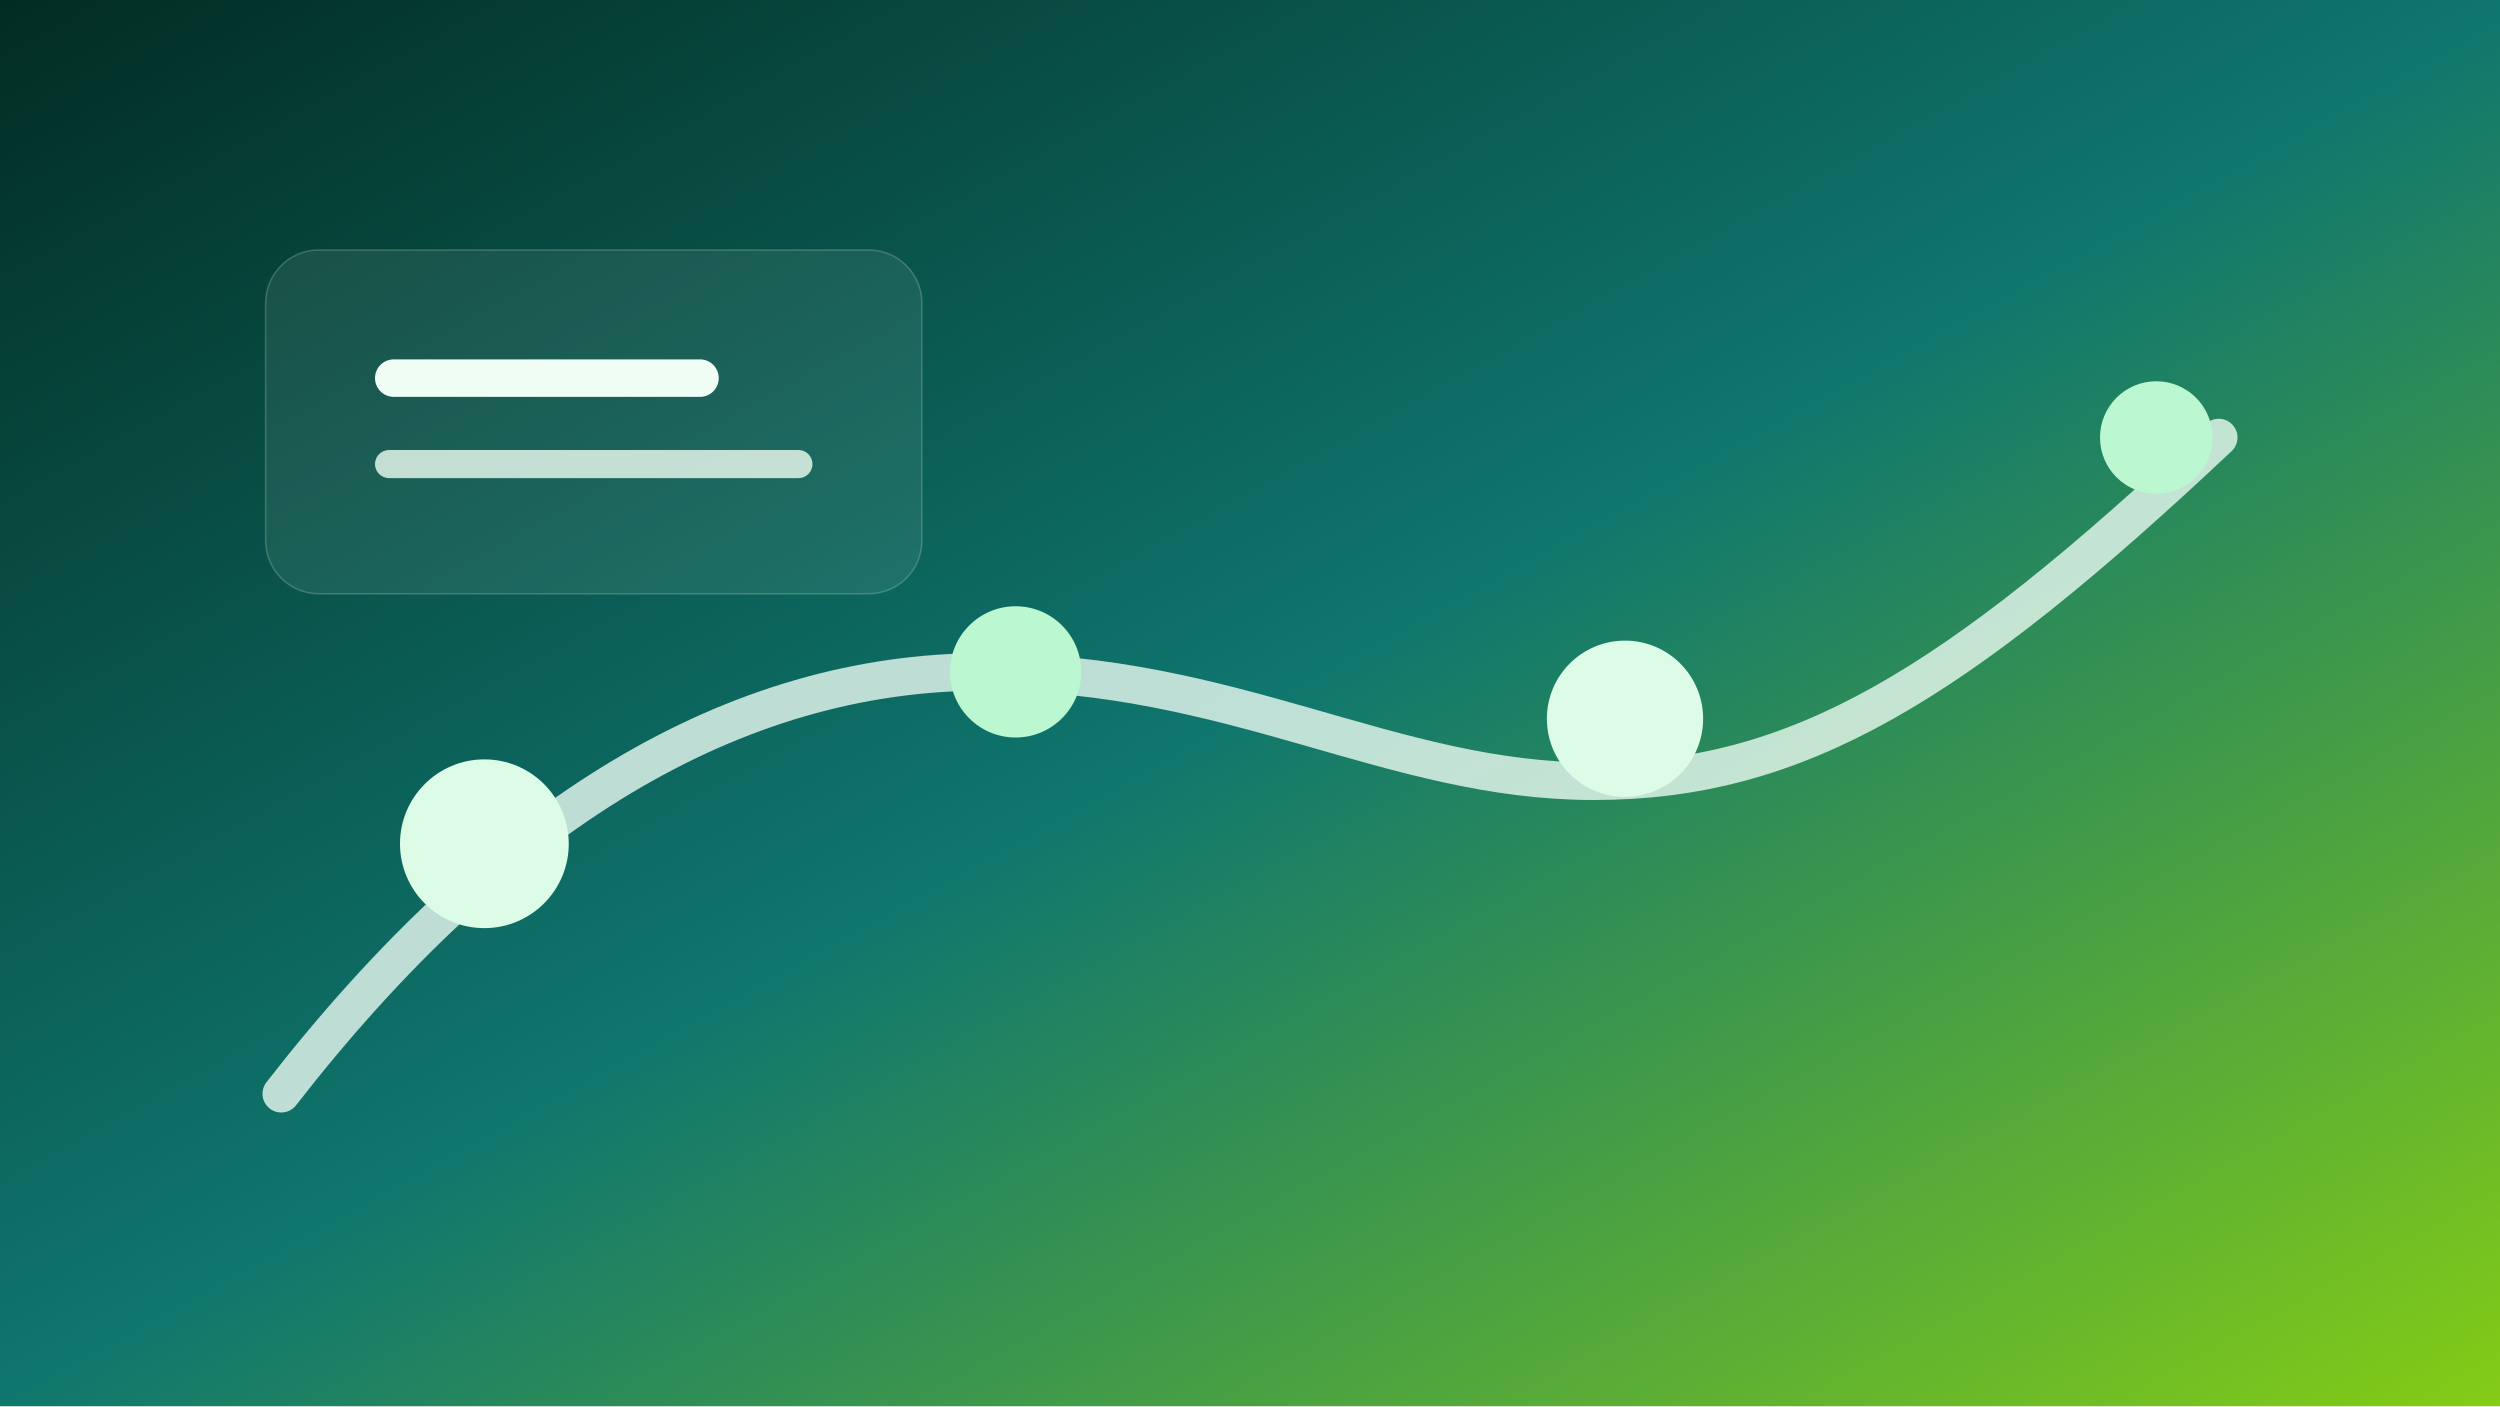
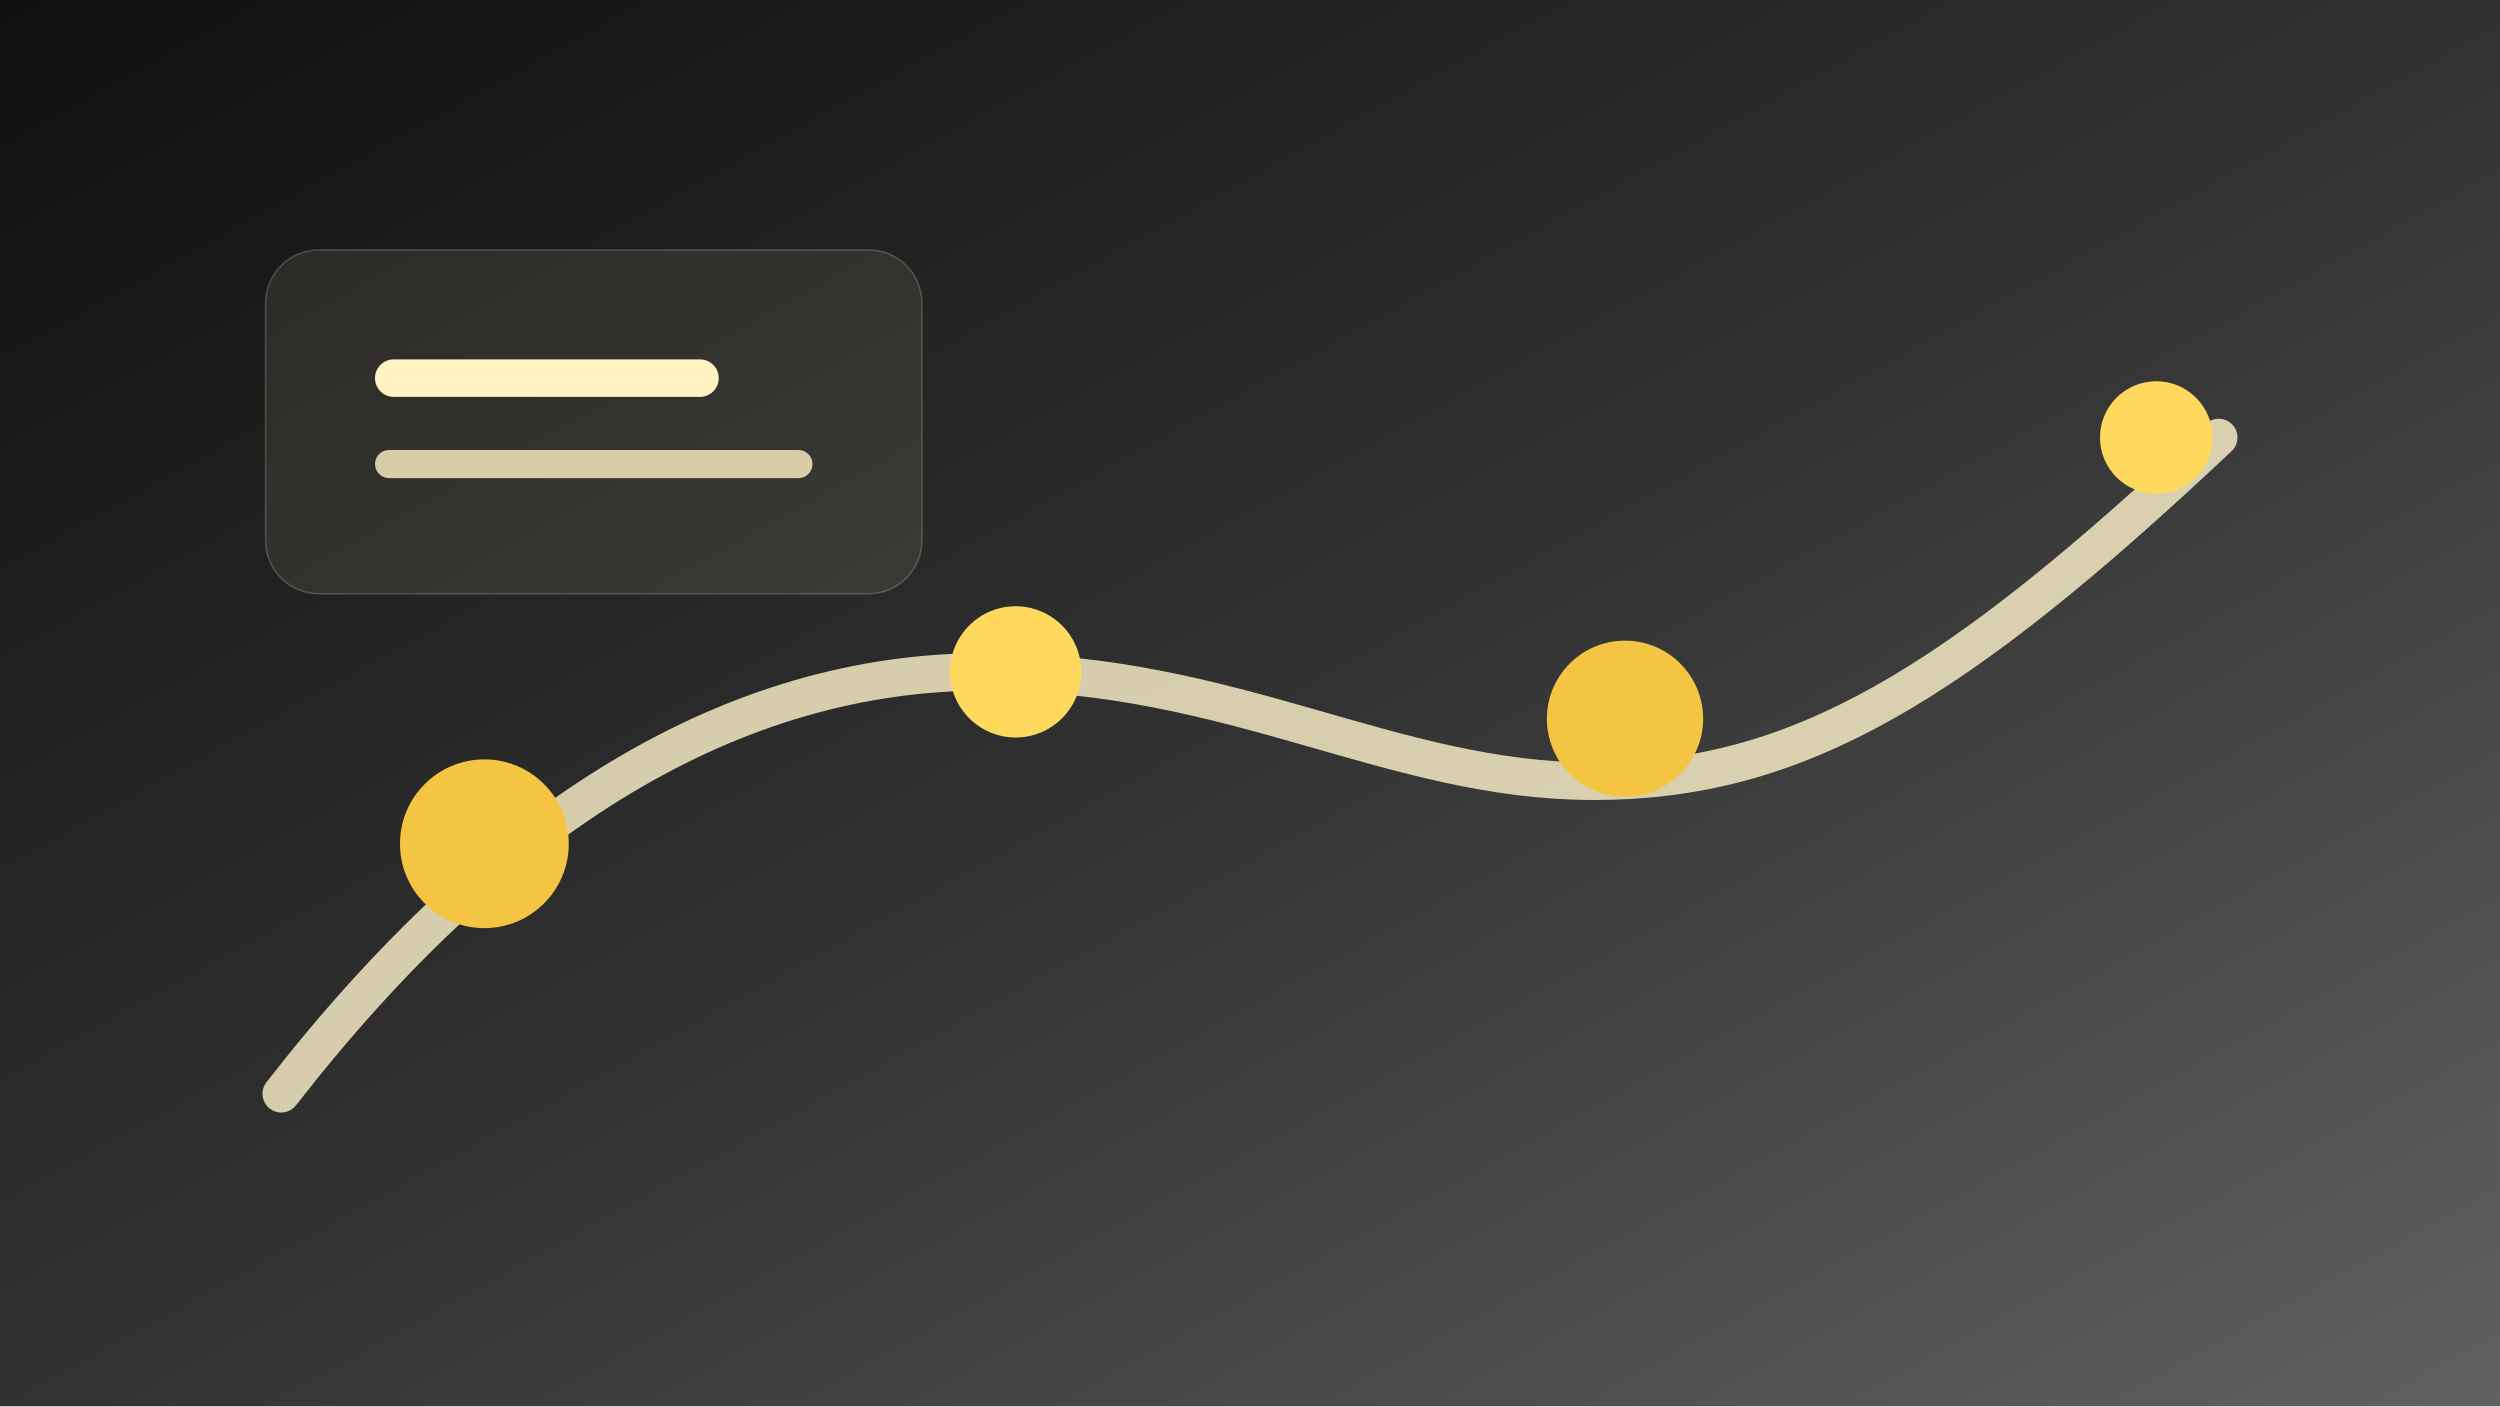
<svg xmlns="http://www.w3.org/2000/svg" viewBox="0 0 1600 900" role="img" aria-labelledby="title desc">
  <defs>
    <linearGradient id="bg" x1="0%" y1="0%" x2="100%" y2="100%">
-       <stop offset="0%" stop-color="#022c22" />
-       <stop offset="50%" stop-color="#0f766e" />
-       <stop offset="100%" stop-color="#84cc16" />
+       <stop offset="0%" stop-color="#101010" />
+       <stop offset="50%" stop-color="#313131" />
+       <stop offset="100%" stop-color="#616161" />
    </linearGradient>
  </defs>
  <rect width="1600" height="900" fill="url(#bg)" />
-   <path d="M180 700c140-180 290-270 450-270s260 70 390 70 230-60 400-220" fill="none" stroke="rgba(240,253,244,0.78)" stroke-width="24" stroke-linecap="round" />
-   <circle cx="310" cy="540" r="54" fill="#dcfce7" />
-   <circle cx="650" cy="430" r="42" fill="#bbf7d0" />
-   <circle cx="1040" cy="460" r="50" fill="#dcfce7" />
-   <circle cx="1380" cy="280" r="36" fill="#bbf7d0" />
-   <rect x="170" y="160" width="420" height="220" rx="34" fill="rgba(240,253,244,0.08)" stroke="rgba(240,253,244,0.2)" />
-   <rect x="240" y="230" width="220" height="24" rx="12" fill="#f0fdf4" />
-   <rect x="240" y="288" width="280" height="18" rx="9" fill="rgba(240,253,244,0.8)" />
+   <path d="M180 700c140-180 290-270 450-270s260 70 390 70 230-60 400-220" fill="none" stroke="rgba(255,245,204,0.8)" stroke-width="24" stroke-linecap="round" />
+   <circle cx="310" cy="540" r="54" fill="#f4c542" />
+   <circle cx="650" cy="430" r="42" fill="#ffd95e" />
+   <circle cx="1040" cy="460" r="50" fill="#f4c542" />
+   <circle cx="1380" cy="280" r="36" fill="#ffd95e" />
+   <rect x="170" y="160" width="420" height="220" rx="34" fill="rgba(255,245,204,0.08)" stroke="rgba(255,245,204,0.2)" />
+   <rect x="240" y="230" width="220" height="24" rx="12" fill="#fff3c4" />
+   <rect x="240" y="288" width="280" height="18" rx="9" fill="rgba(255,243,196,0.8)" />
</svg>
